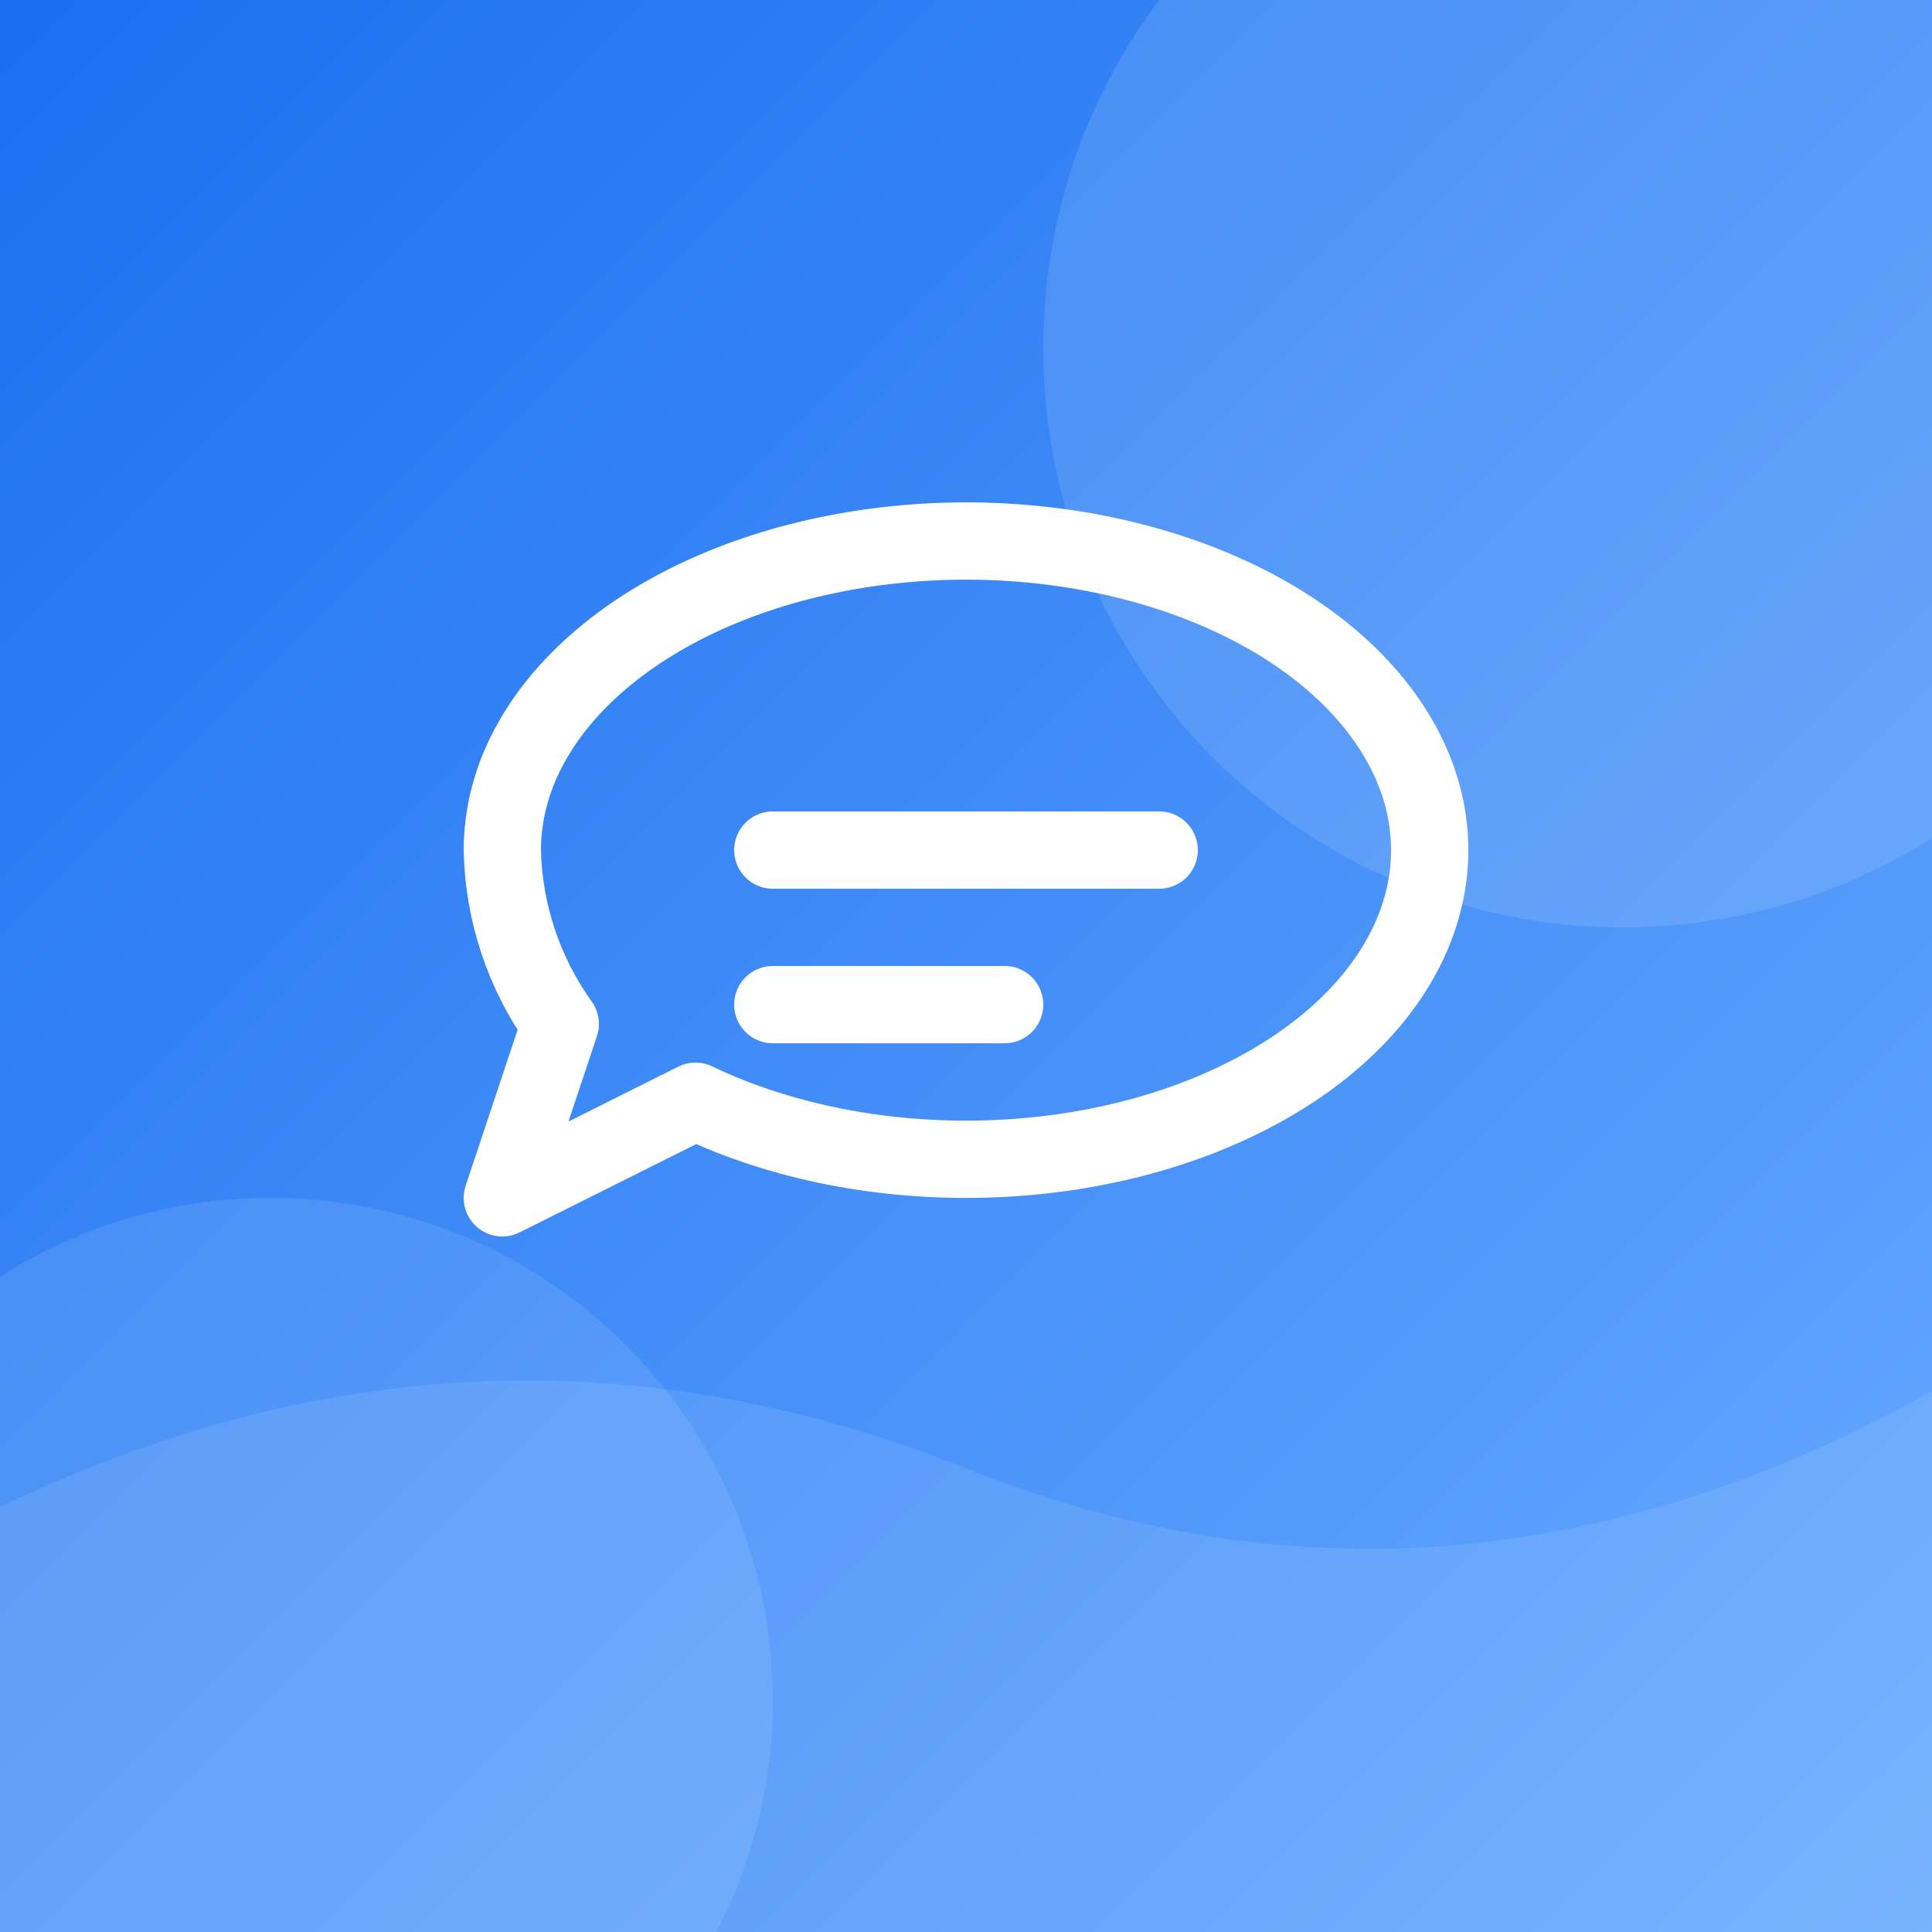
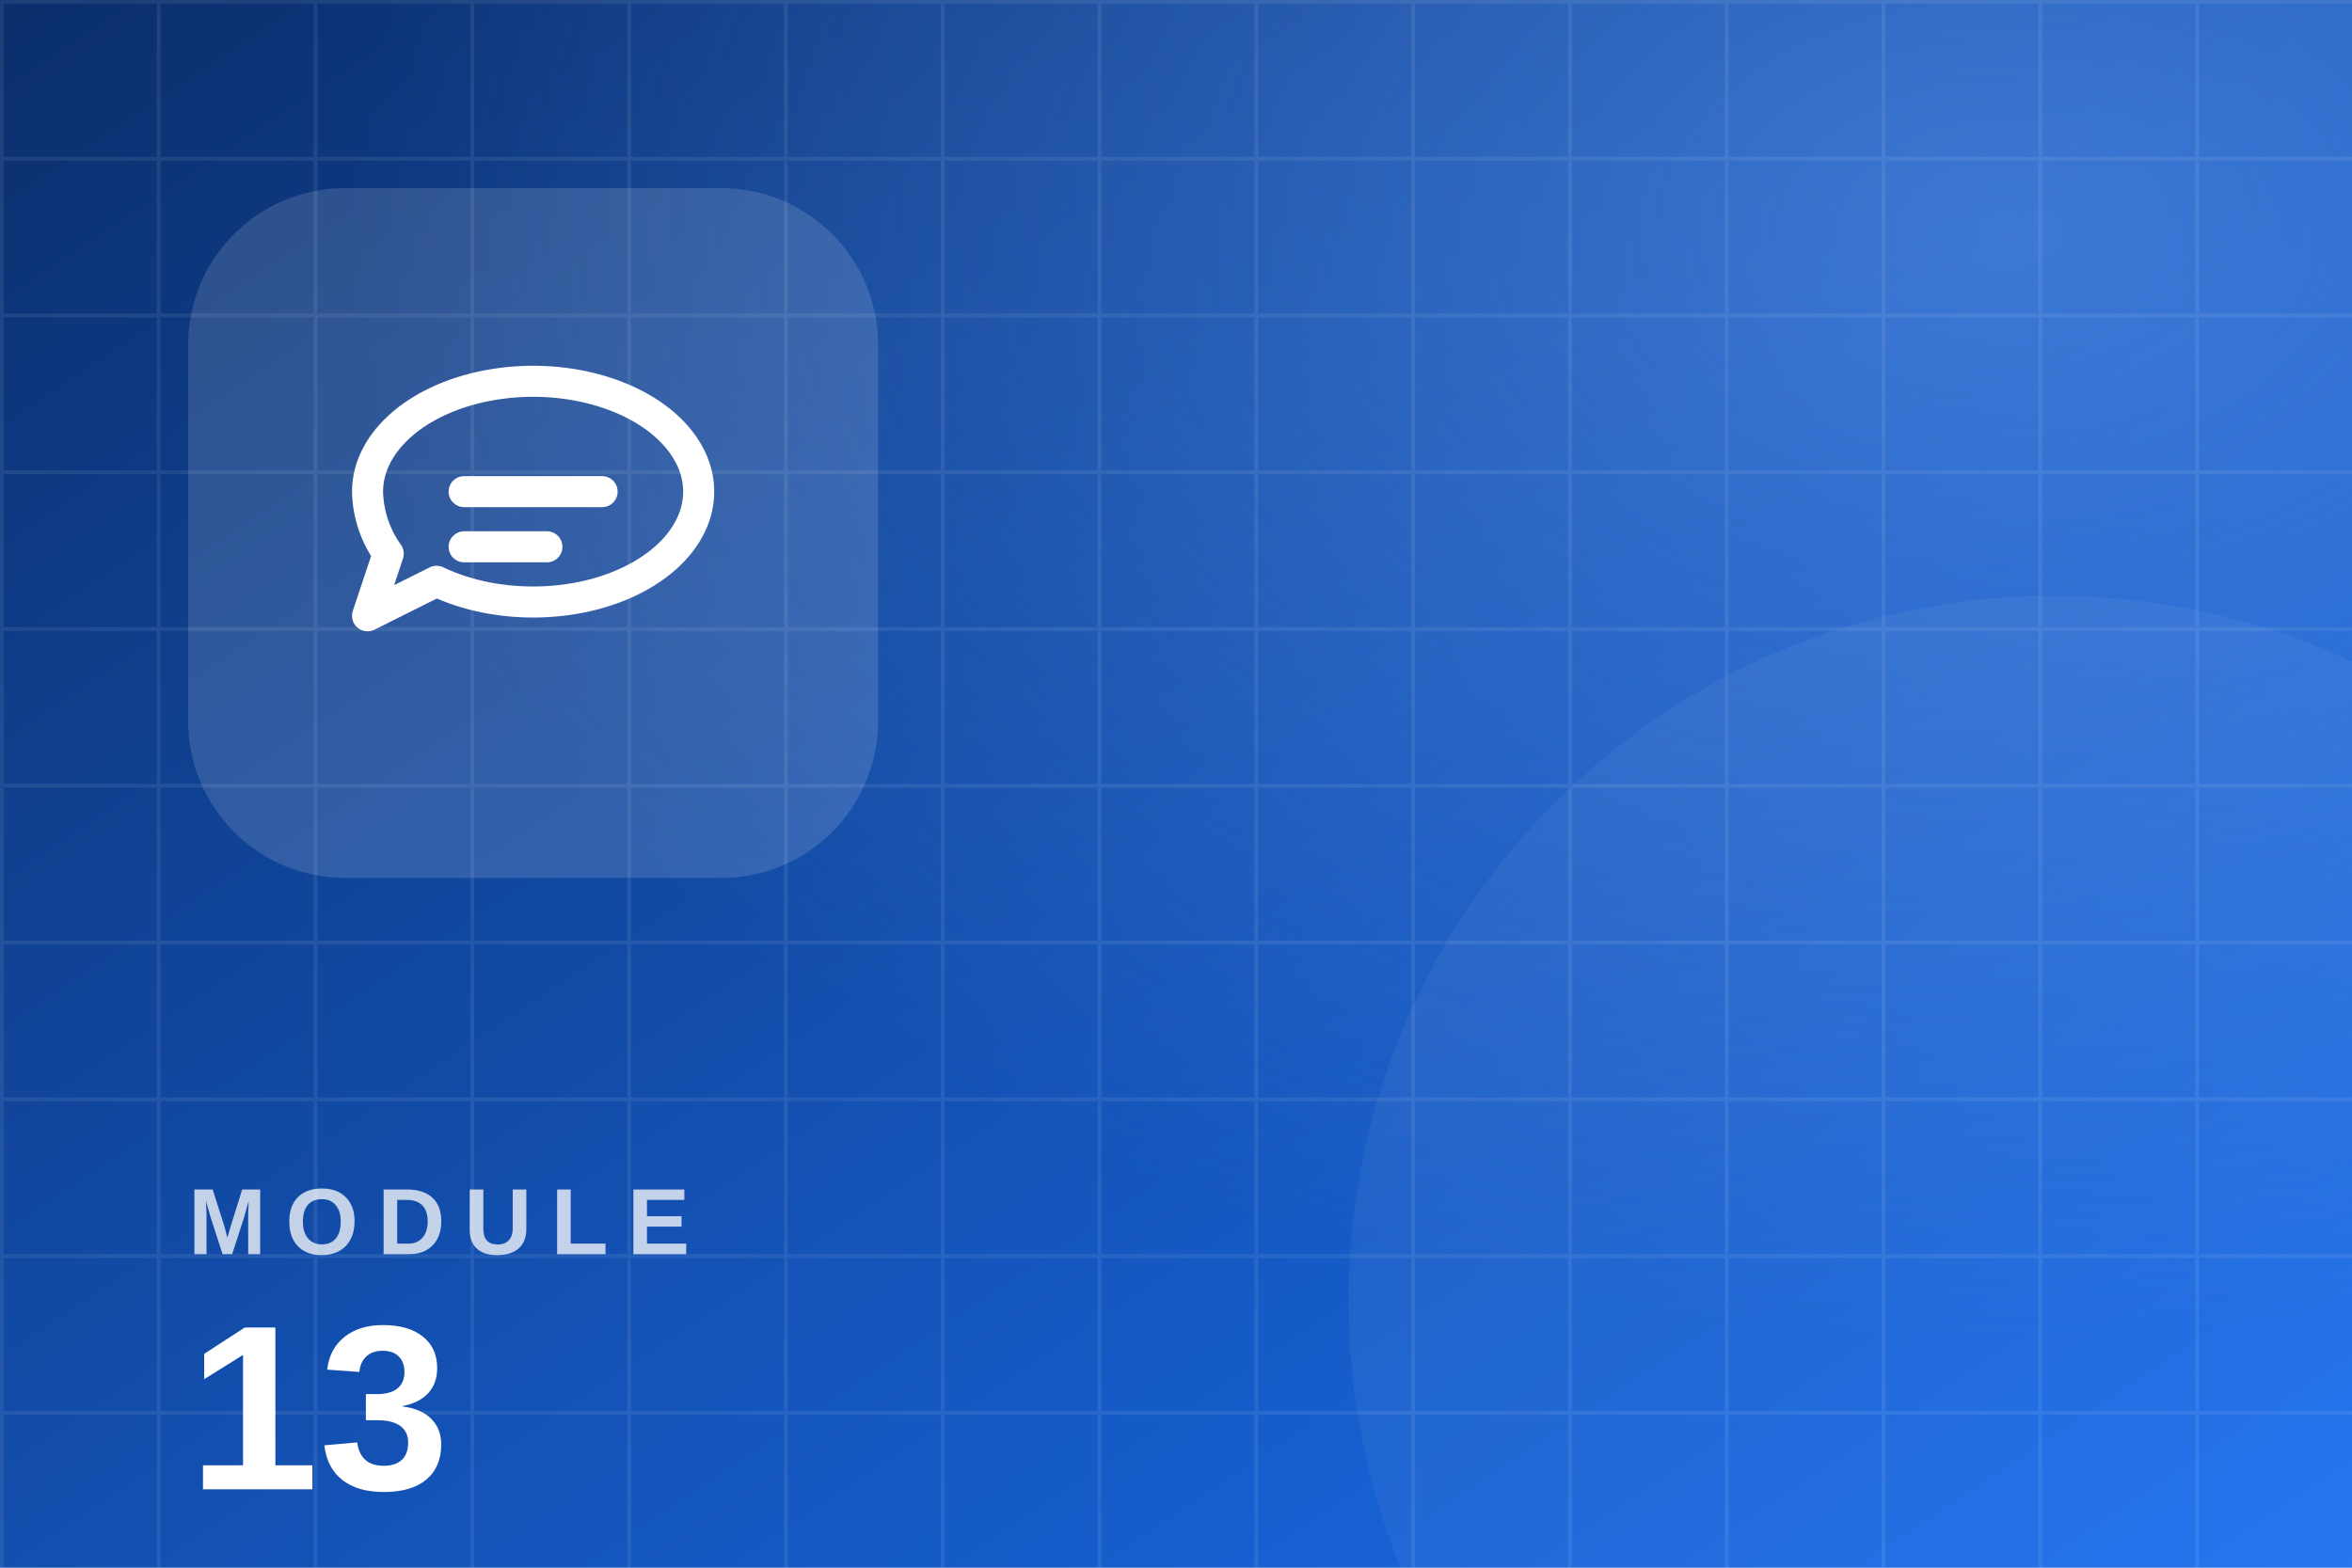
- <svg xmlns="http://www.w3.org/2000/svg" viewBox="0 0 100 100" preserveAspectRatio="xMidYMid slice">
+ <svg xmlns="http://www.w3.org/2000/svg" viewBox="0 0 300 200" preserveAspectRatio="xMidYMid slice">
  <defs>
    <linearGradient id="g" x1="0" y1="0" x2="1" y2="1">
-       <stop offset="0" stop-color="rgb(26,111,240)" />
-       <stop offset="1" stop-color="rgb(106,171,255)" />
+       <stop offset="0" stop-color="#0B2E6B" />
+       <stop offset="1" stop-color="#1A6FF0" />
    </linearGradient>
+     <pattern id="grid" width="20" height="20" patternUnits="userSpaceOnUse">
+       <path d="M20 0H0V20" fill="none" stroke="#fff" stroke-opacity=".08" stroke-width="1" />
+     </pattern>
+     <radialGradient id="glow" cx=".85" cy=".15" r=".7">
+       <stop offset="0" stop-color="#5F9BF5" stop-opacity=".55" />
+       <stop offset="1" stop-color="#5F9BF5" stop-opacity="0" />
+     </radialGradient>
  </defs>
-   <rect width="100" height="100" fill="url(#g)" />
-   <circle cx="84" cy="18" r="30" fill="#fff" opacity=".12" />
-   <circle cx="14" cy="88" r="26" fill="#fff" opacity=".10" />
-   <path d="M0 78 Q25 66 50 76 T100 72 V100 H0z" fill="#fff" opacity=".10" />
-   <g fill="none" stroke="#fff" stroke-width="4" stroke-linecap="round" stroke-linejoin="round">
+   <rect width="300" height="200" fill="url(#g)" />
+   <rect width="300" height="200" fill="url(#glow)" />
+   <rect width="300" height="200" fill="url(#grid)" />
+   <circle cx="262" cy="166" r="90" fill="#fff" fill-opacity=".05" />
+   <rect x="24" y="24" width="88" height="88" rx="20" fill="#fff" fill-opacity=".14" />
+   <g transform="translate(24 24) scale(.88)" fill="none" stroke="#fff" stroke-width="4.5" stroke-linecap="round" stroke-linejoin="round">
    <path d="M26 44a24 16 0 1 1 10 13l-10 5 3-9a16 16 0 0 1-3-9z" />
    <path d="M40 44h20M40 52h12" />
  </g>
+   <text x="24" y="160" font-family="Poppins, Arial, sans-serif" font-size="12" font-weight="700" letter-spacing="2.4" fill="#fff" fill-opacity=".75">MODULE</text>
+   <text x="24" y="190" font-family="Poppins, Arial, sans-serif" font-size="30" font-weight="800" fill="#fff">13</text>
</svg>
